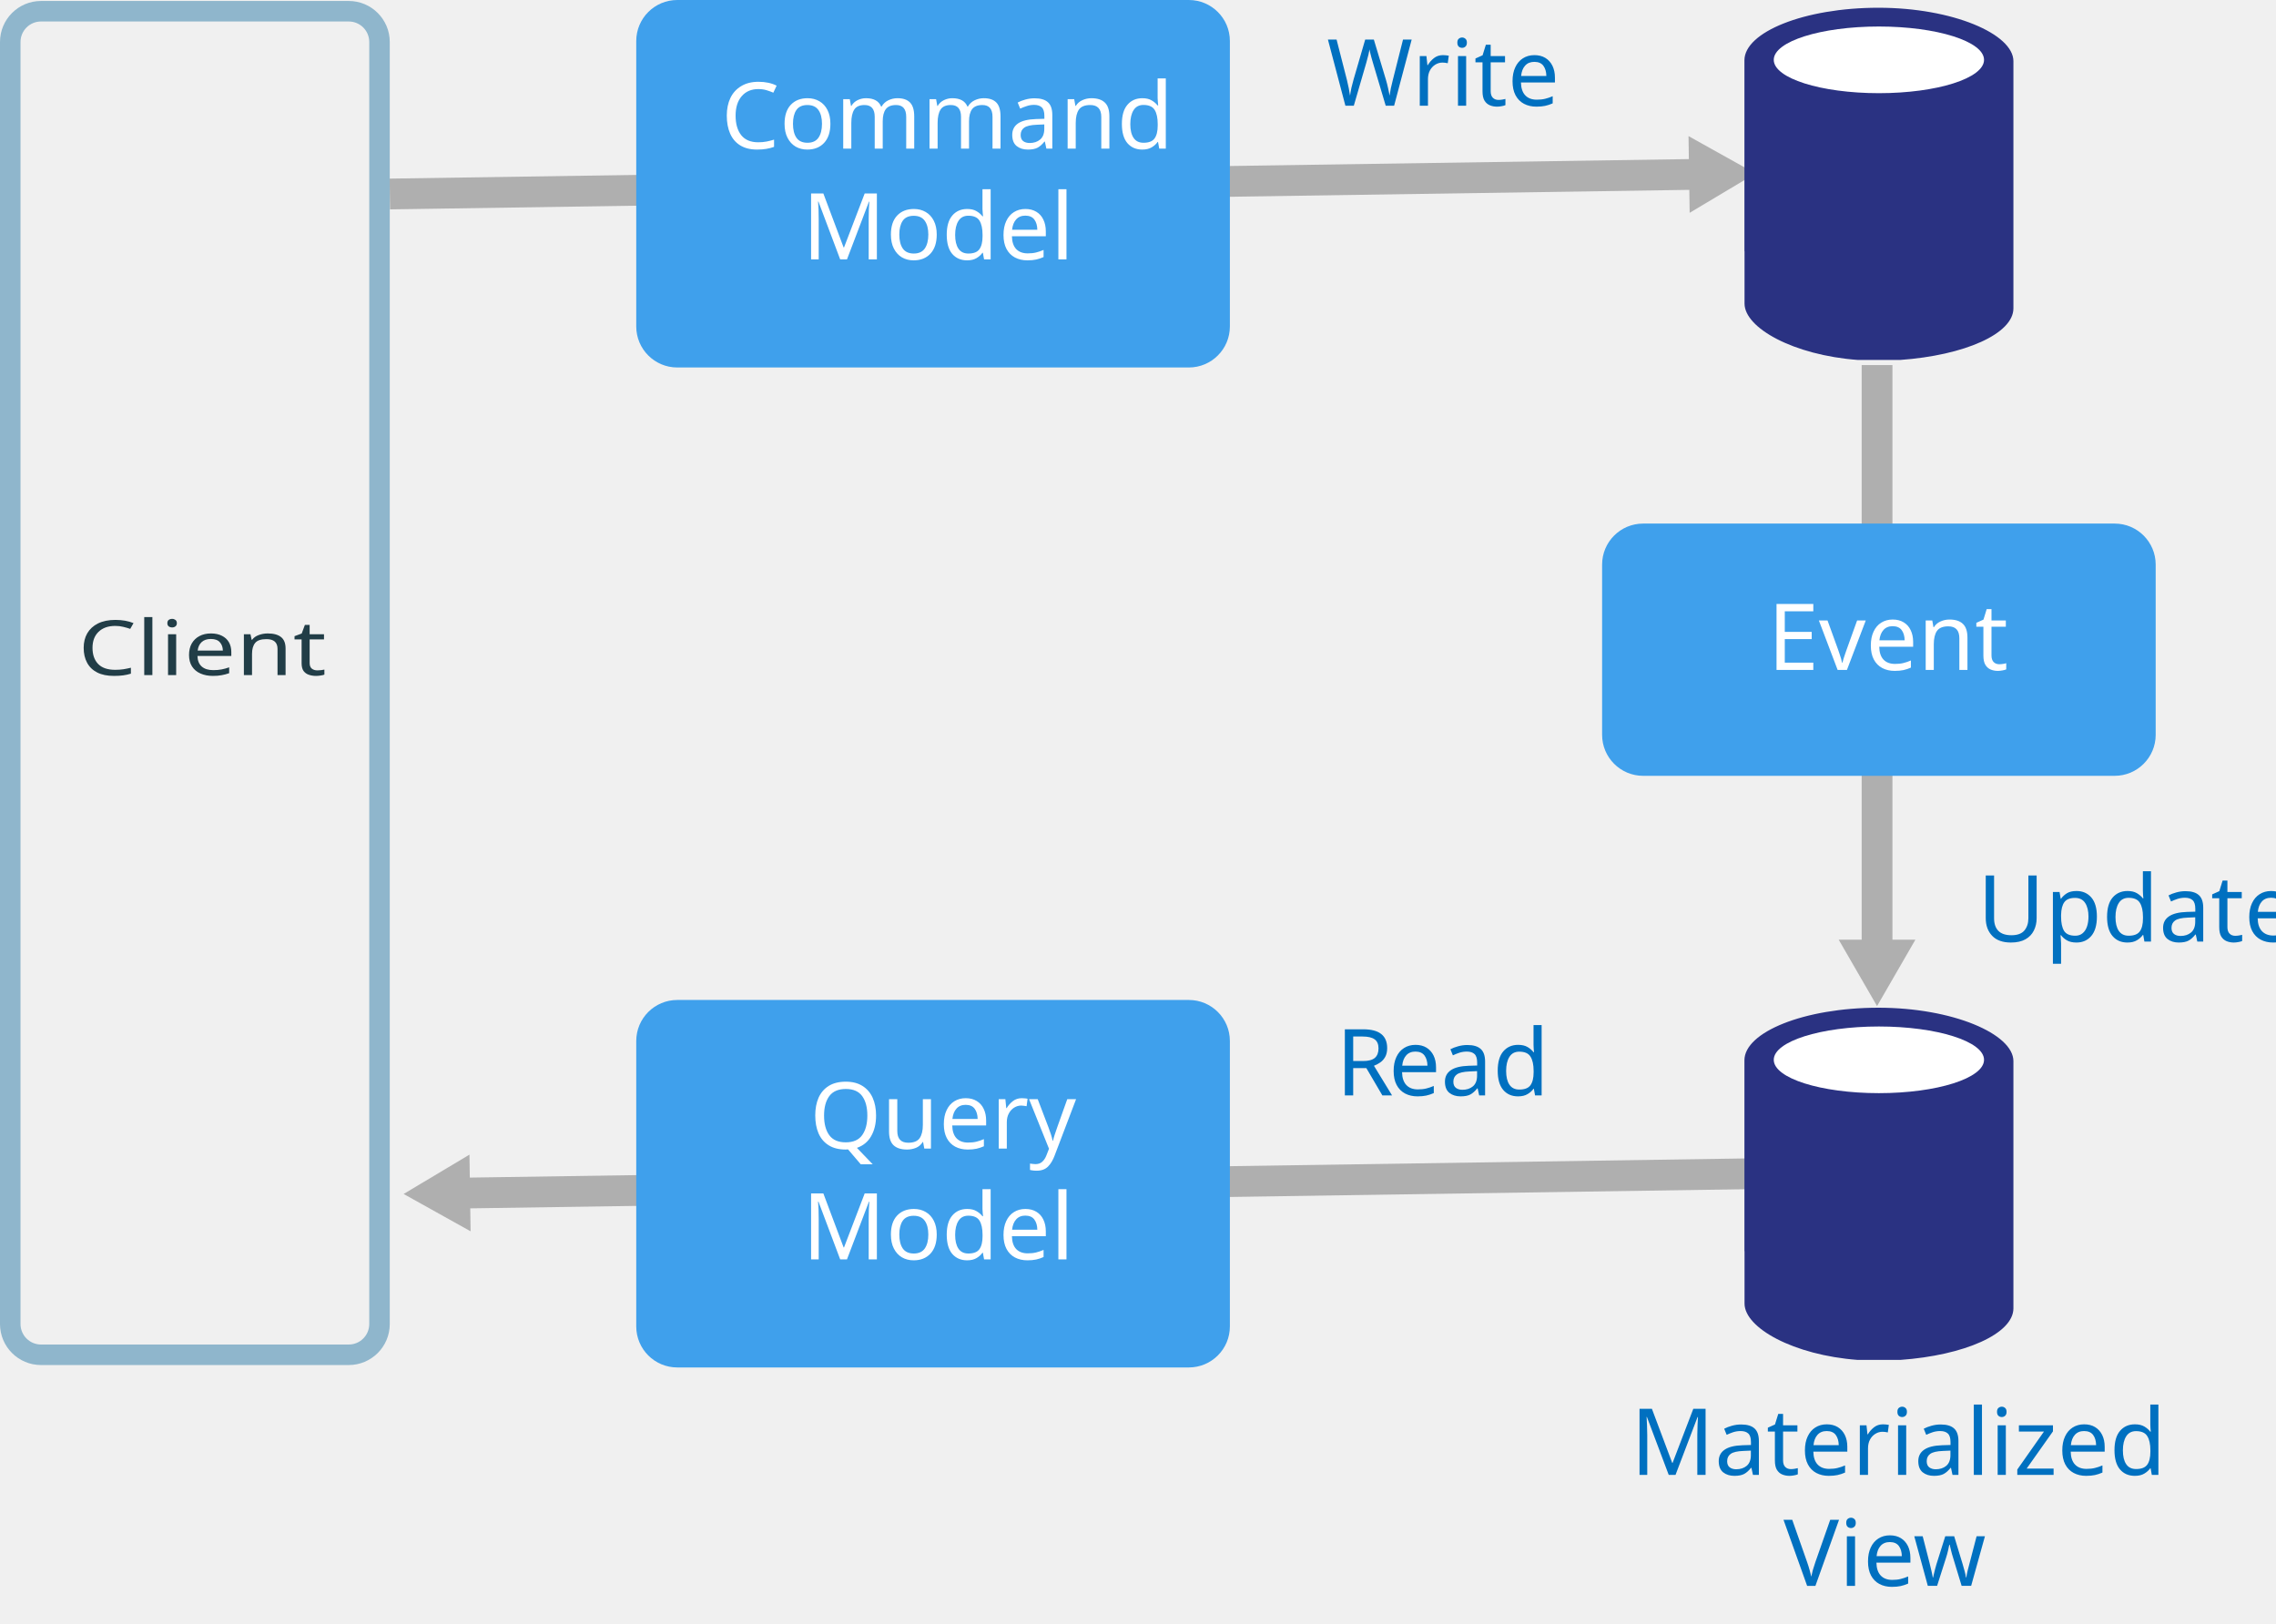
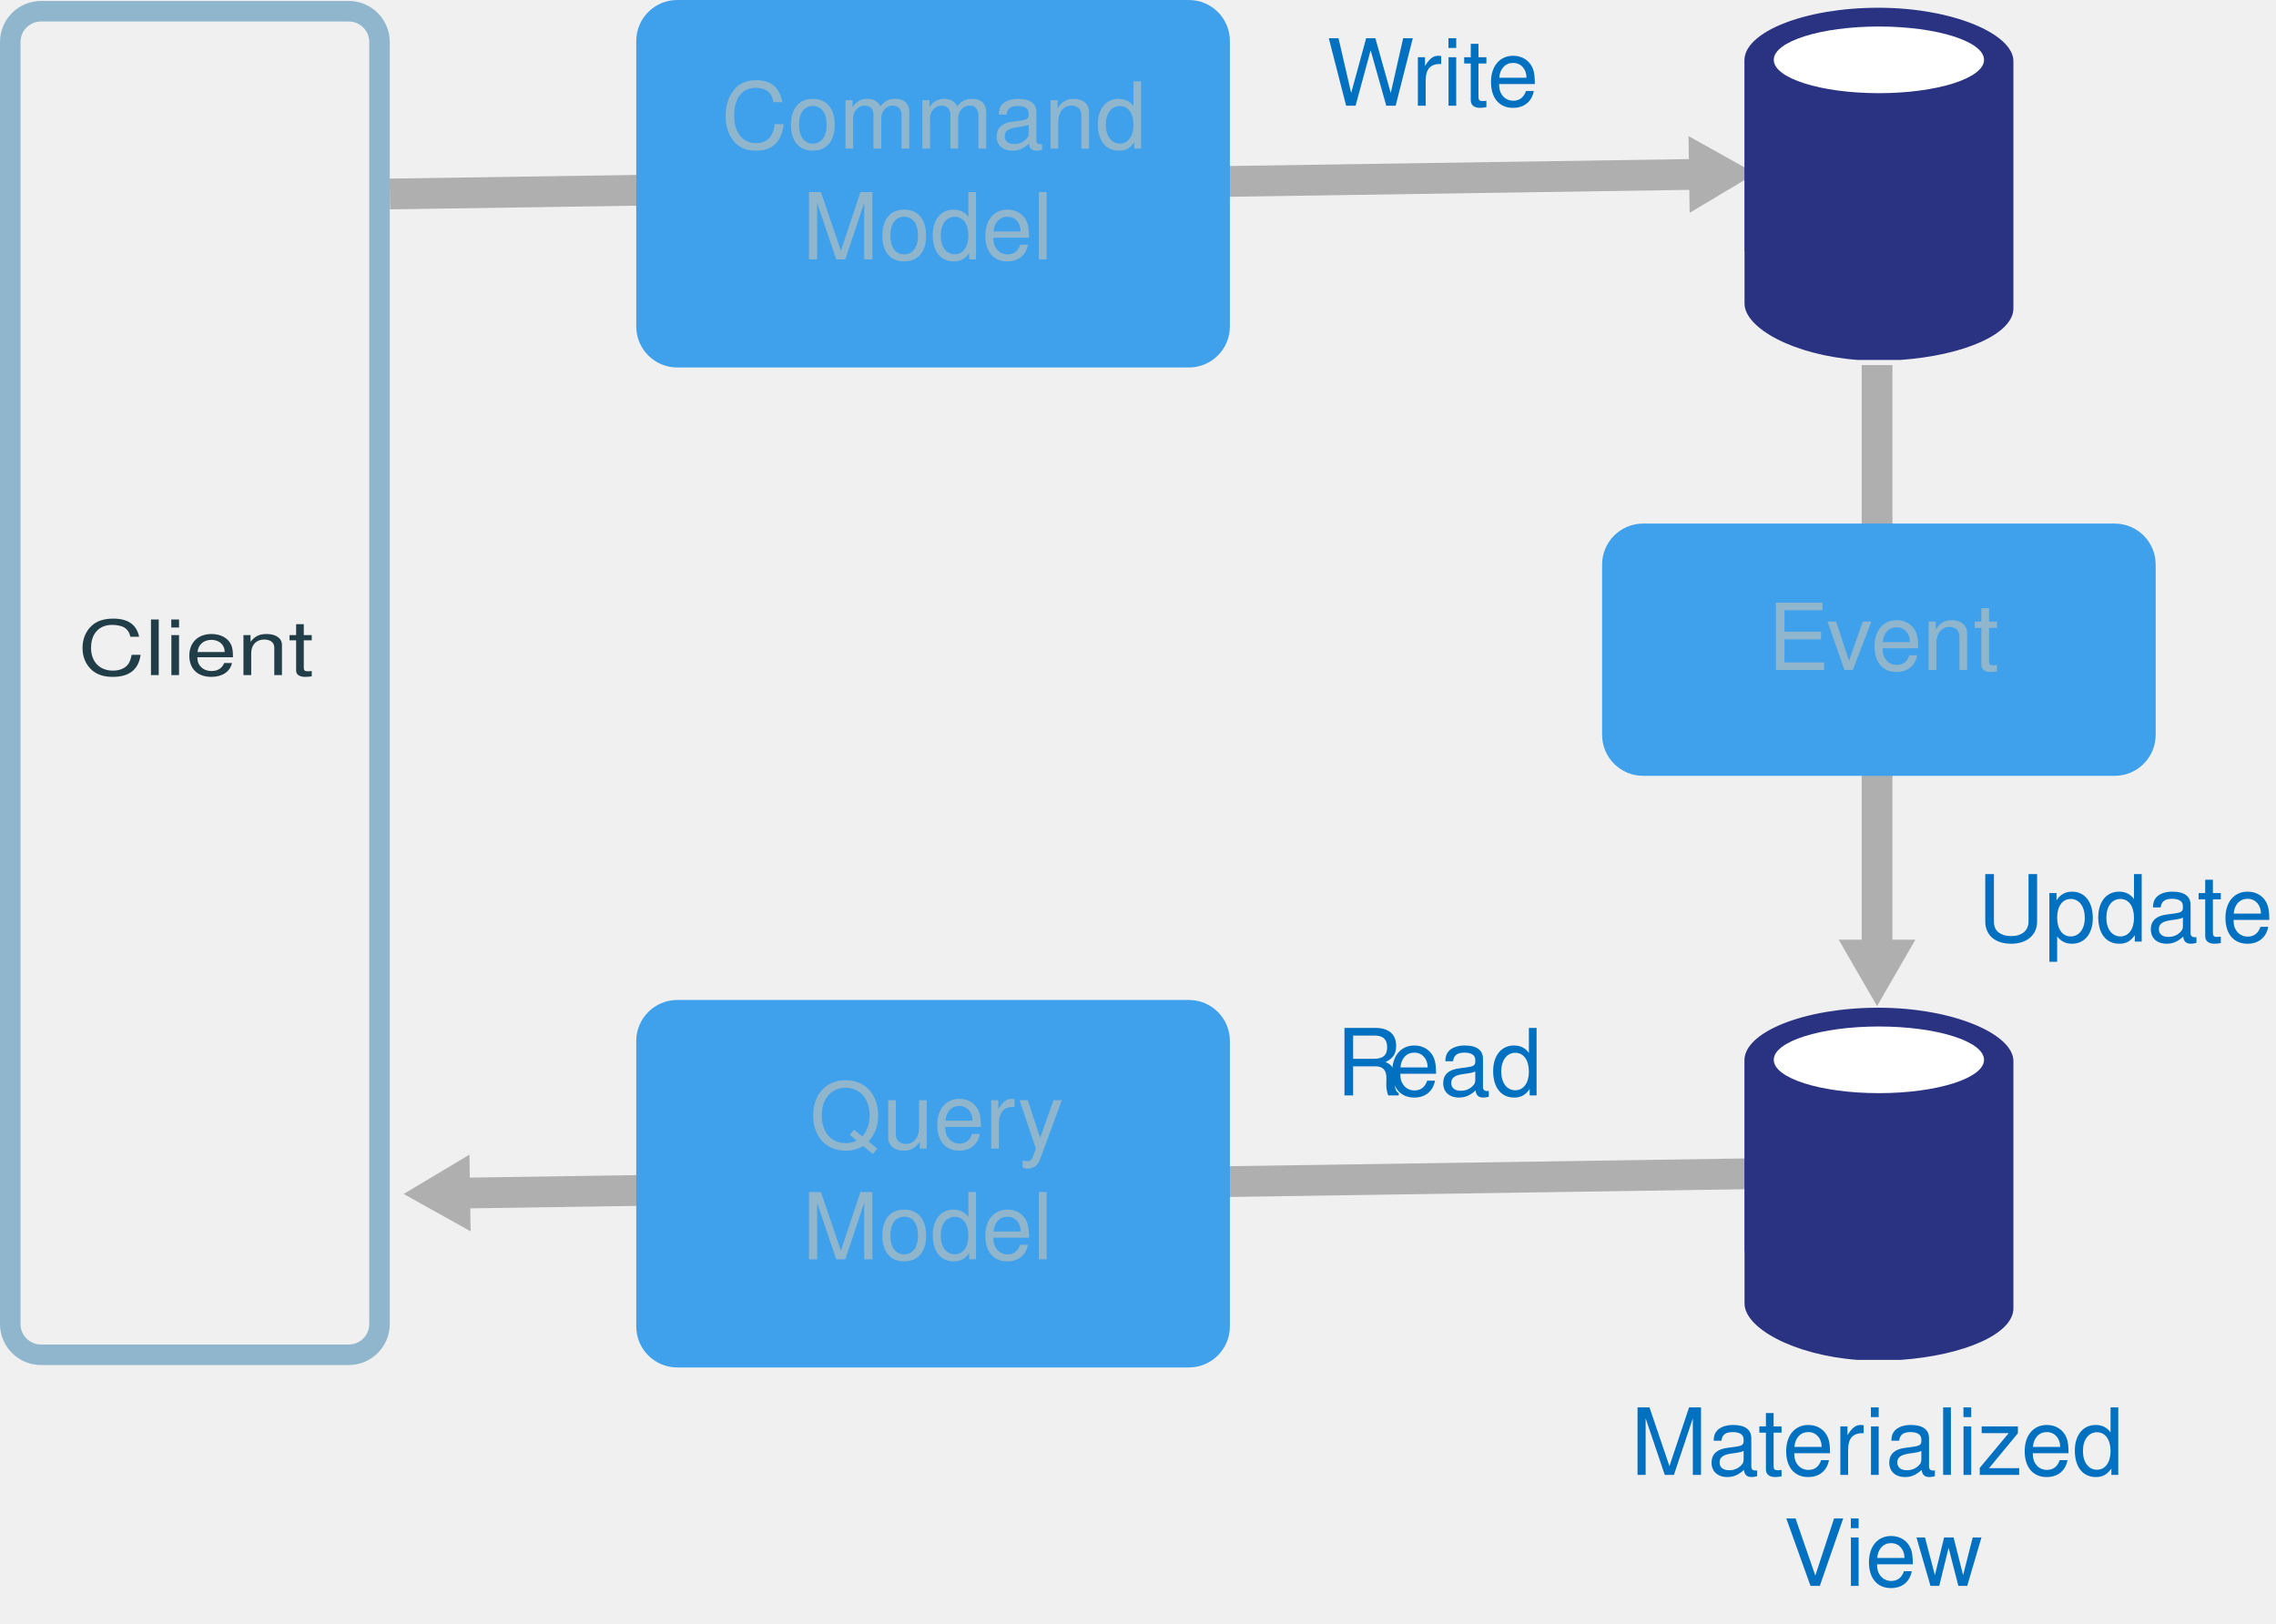
<svg xmlns="http://www.w3.org/2000/svg" id="Layer_1" data-name="Layer 1" width="443.79" height="316.67" viewBox="0 0 443.79 316.67">
  <defs>
-     <style>.cls-1{fill:none;stroke:#afafaf;stroke-miterlimit:10;stroke-width:6px;}.cls-2{fill:#afafaf;}.cls-3{fill:#3fa0ec;}.cls-4{font-size:18px;}.cls-4,.cls-8{fill:#fff;}.cls-4,.cls-6,.cls-9{font-family:SegoeUI, Segoe UI;}.cls-5{fill:#8fb6cc;}.cls-6{font-size:14.87px;fill:#213d47;}.cls-7{fill:#2a3282;}.cls-9{font-size:18.04px;fill:#0070c0;}.cls-10{letter-spacing:-0.03em;}</style>
+     <style>
+ text{font-family:segoe-ui_normal,Segoe UI,Segoe,Segoe WP,Helvetica Neue,Helvetica,sans-serif;}.cls-1{fill:none;stroke:#afafaf;stroke-miterlimit:10;stroke-width:6px;}.cls-2{fill:#afafaf;}.cls-3{fill:#3fa0ec;}.cls-4{font-size:18px;}.cls-4,.cls-8{fill:#fff;}.cls-4,.cls-6,.cls-5{fill:#8fb6cc;}.cls-6{font-size:14.87px;fill:#213d47;}.cls-7{fill:#2a3282;}.cls-9{font-size:18.04px;fill:#0070c0;}.cls-10{letter-spacing:-0.03em;}</style>
  </defs>
  <line class="cls-1" x1="89.46" y1="232.67" x2="345" y2="228.83" />
  <polygon class="cls-2" points="91.76 240.11 78.7 232.83 91.54 225.16 91.76 240.11" />
  <line class="cls-1" x1="366" y1="71.19" x2="366" y2="185.43" />
  <polygon class="cls-2" points="358.52 183.24 366 196.19 373.48 183.24 358.52 183.24" />
  <rect class="cls-3" x="124.06" y="195" width="115.75" height="71.66" rx="8" ry="8" />
  <text class="cls-4" transform="translate(157.87 223.98)">Query<tspan x="-1.47" y="21.6">Model</tspan>
  </text>
  <line class="cls-1" x1="76" y1="37.83" x2="331.54" y2="33.99" />
  <polygon class="cls-2" points="329.46 41.5 342.3 33.83 329.24 26.54 329.46 41.5" />
  <path class="cls-5" d="M240,184a4,4,0,0,1,4,4V438a4,4,0,0,1-4,4H180a4,4,0,0,1-4-4V188a4,4,0,0,1,4-4h60m0-4H180a8,8,0,0,0-8,8V438a8,8,0,0,0,8,8h60a8,8,0,0,0,8-8V188a8,8,0,0,0-8-8Z" transform="translate(-172 -179.81)" />
  <text class="cls-6" transform="translate(15.22 131.65) scale(1.21 1)">Client</text>
  <rect class="cls-3" x="124.06" width="115.75" height="71.66" rx="8" ry="8" />
  <text class="cls-4" transform="translate(140.62 28.98)">Command<tspan x="15.78" y="21.6">Model</tspan>
  </text>
  <path class="cls-7" d="M512.16,228.77V239c0,4.76,9.53,10.06,22.07,11h8.29c12.54-.89,22.07-5.11,22.07-10.06v-48.2c0-5.3-11.84-10.42-26.32-10.42s-26.13,4.76-26.13,10.25v21.53l0,15.7Z" transform="translate(-172 -179.81)" />
  <ellipse class="cls-8" cx="366.36" cy="11.67" rx="20.5" ry="6.5" />
  <path class="cls-7" d="M512.16,423.77V434c0,4.76,9.53,10.06,22.07,11h8.29c12.54-.89,22.07-5.11,22.07-10.06v-48.2c0-5.3-11.84-10.42-26.32-10.42s-26.13,4.76-26.13,10.25v21.53l0,15.7Z" transform="translate(-172 -179.81)" />
  <ellipse class="cls-8" cx="366.36" cy="206.67" rx="20.5" ry="6.5" />
  <rect class="cls-3" x="312.39" y="102.1" width="107.94" height="49.19" rx="8" ry="8" />
  <text class="cls-4" transform="translate(344.65 130.64)">Event</text>
  <text class="cls-9" transform="translate(258.71 20.61)">Write</text>
  <text class="cls-9" transform="translate(260.48 213.61)">
    <tspan class="cls-10">R</tspan>
    <tspan x="10.26" y="0">ead</tspan>
  </text>
  <text class="cls-9" transform="translate(317.94 287.61)">Materialized<tspan x="29.82" y="21.65">View</tspan>
  </text>
  <text class="cls-9" transform="translate(385.57 183.61)">Update</text>
</svg>
